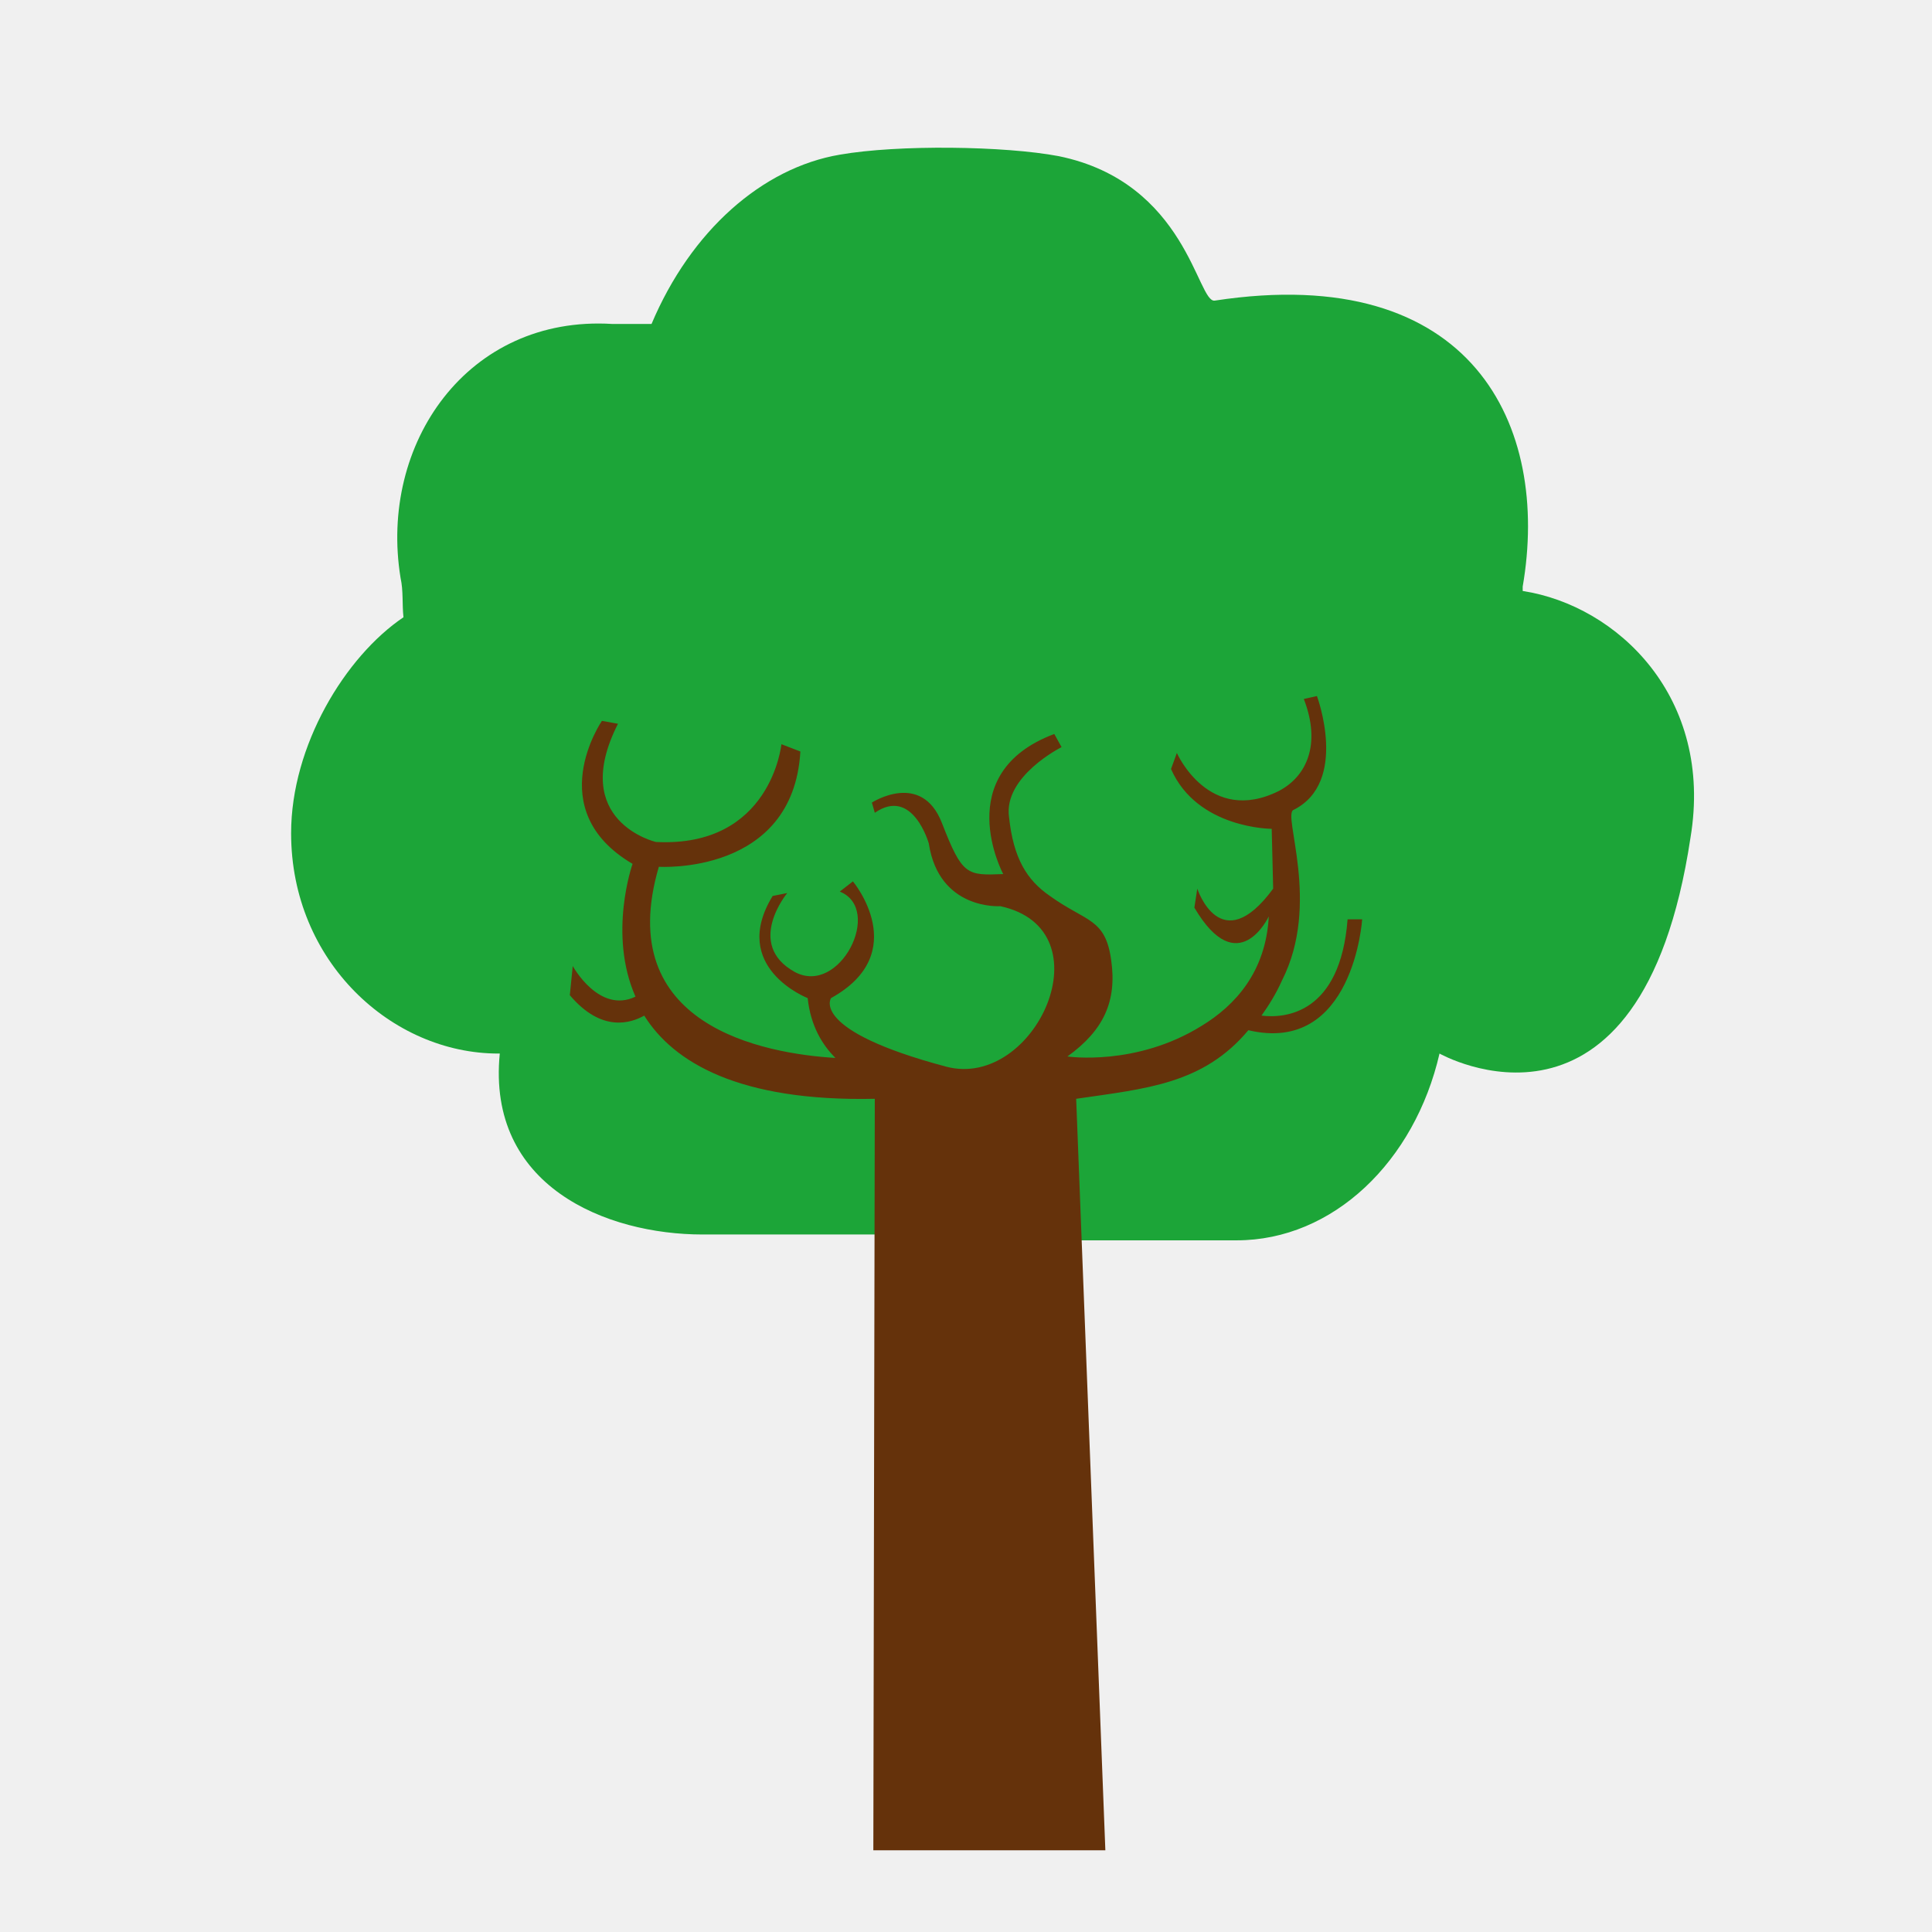
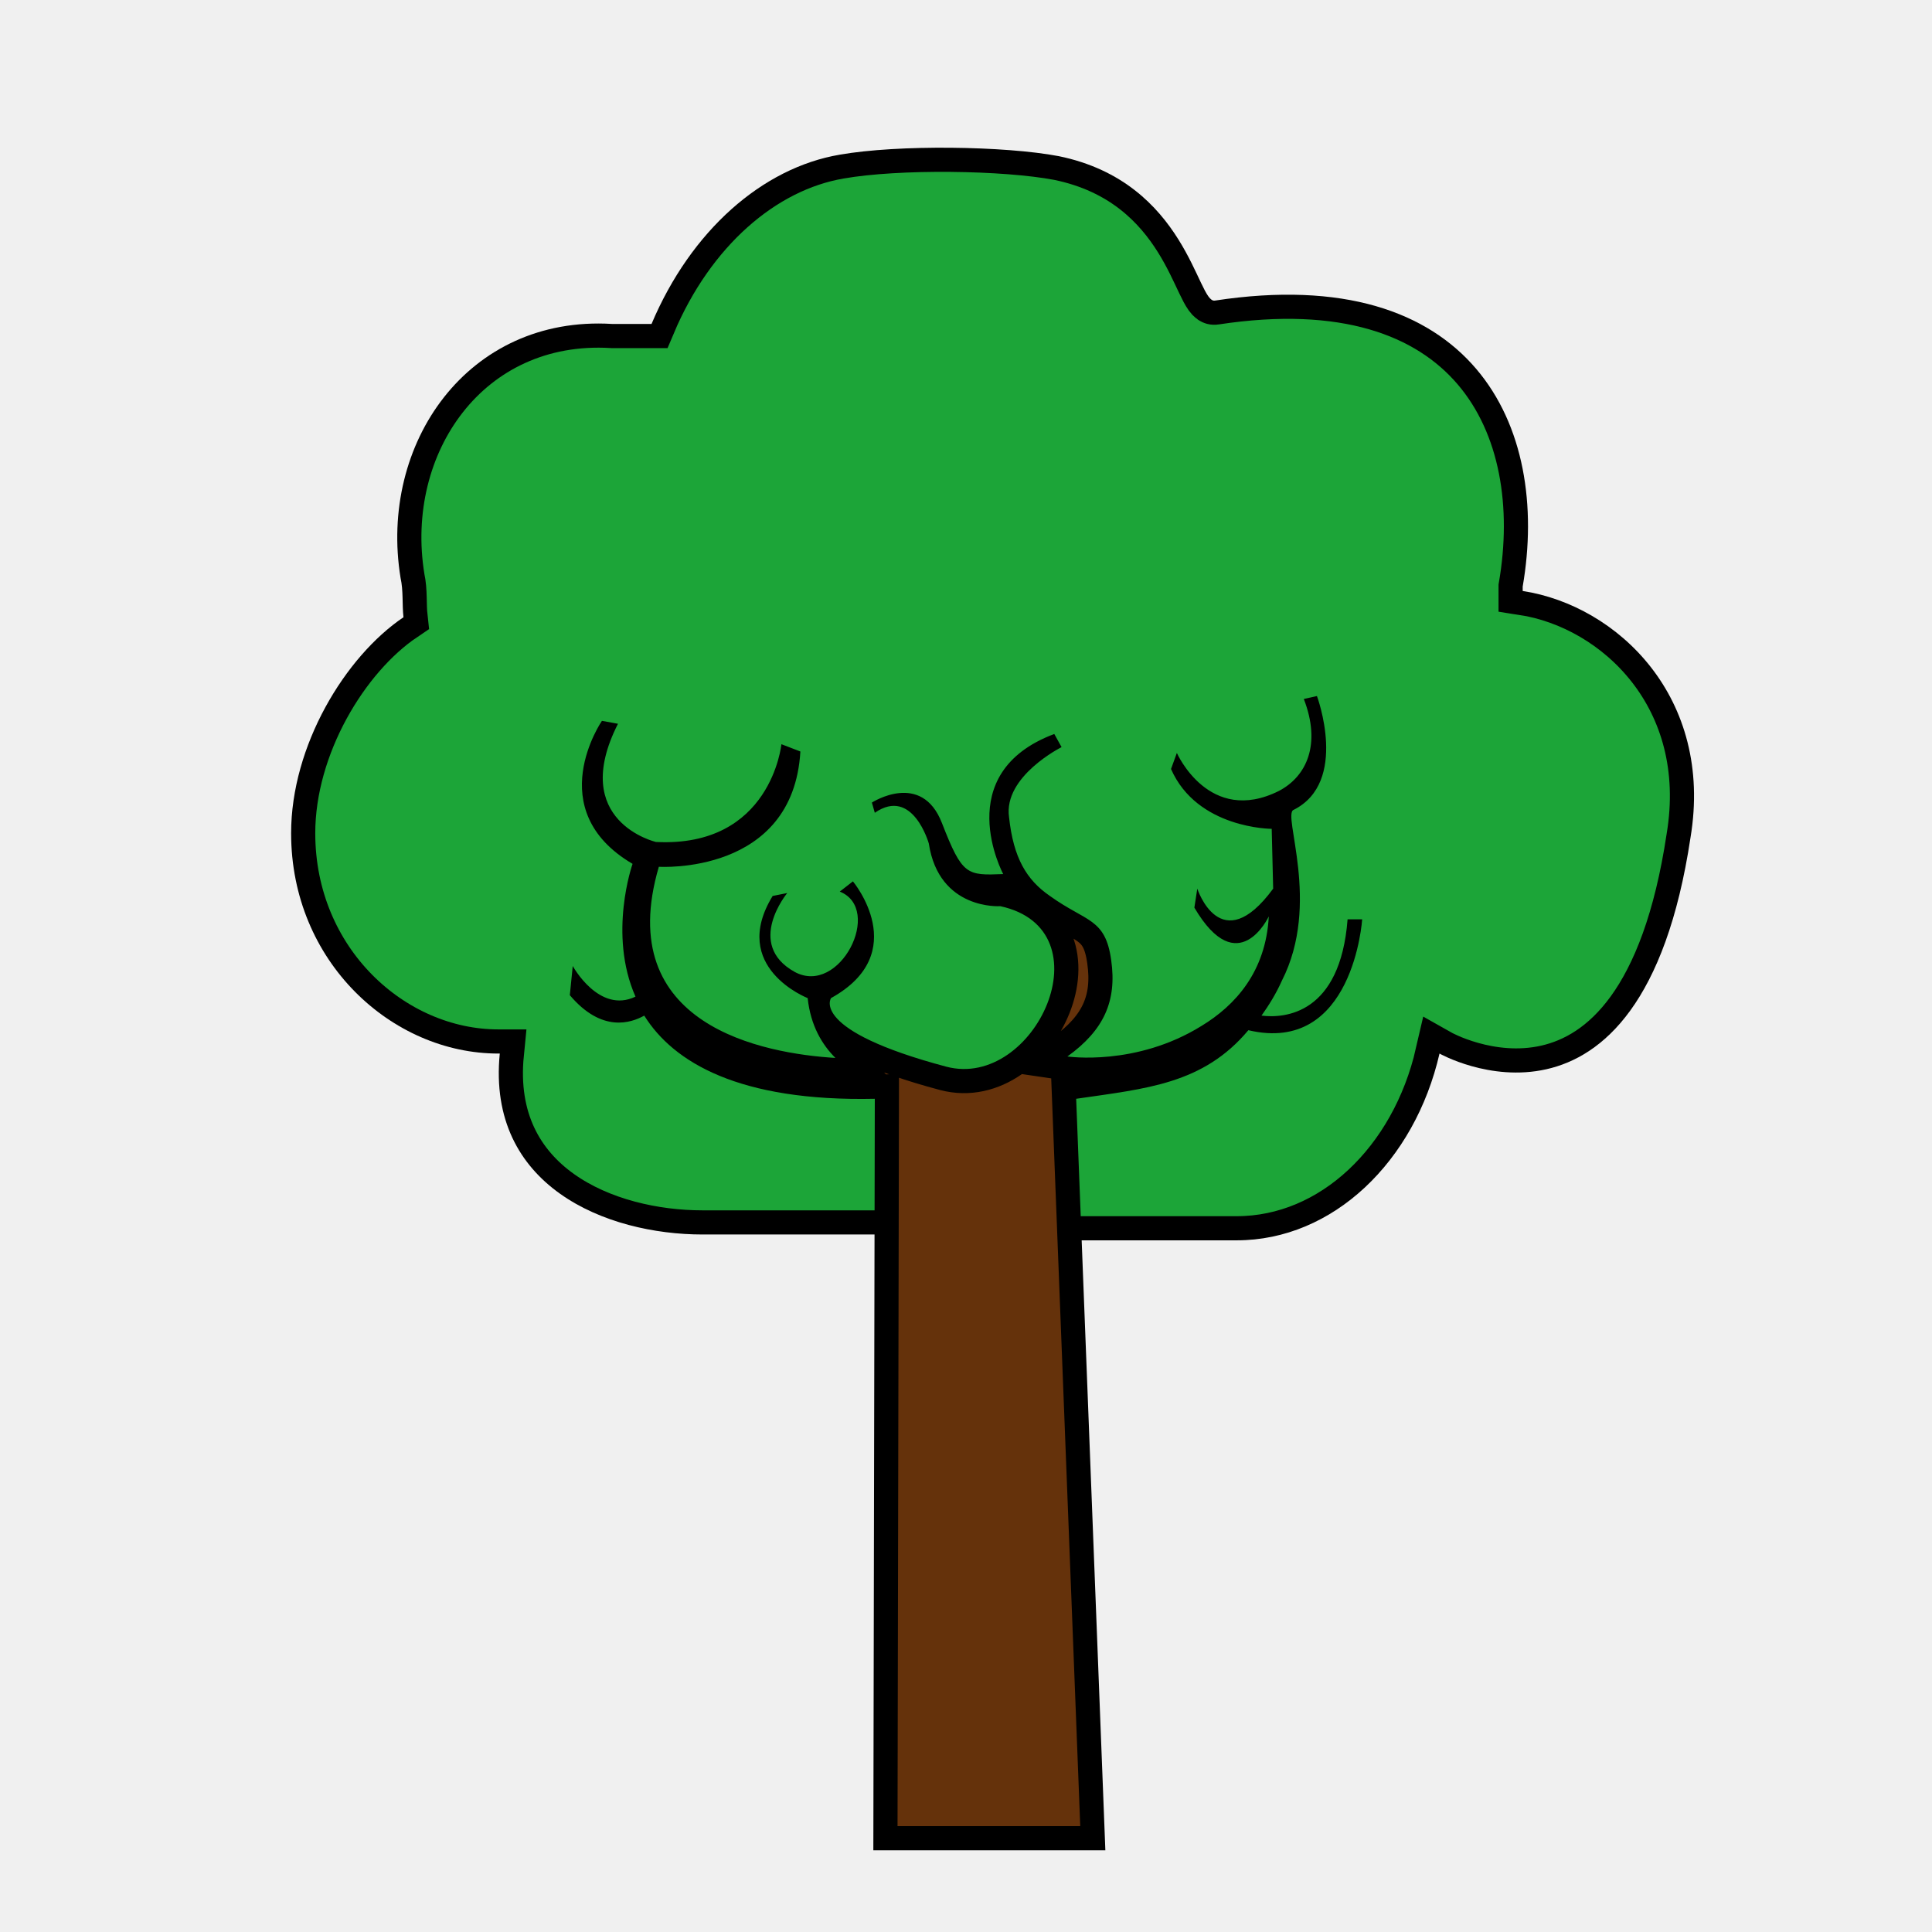
- <svg xmlns="http://www.w3.org/2000/svg" width="800px" height="800px" viewBox="0 0 1024 1024" class="icon" version="1.1">
-   <path d="M807.057 313.233v-2.32c14.695-85.076-26.296-172.471-163.19-151.589-9.281 1.547-14.695-62.647-82.755-76.568-28.616-5.414-85.076-6.187-116.012-0.773-40.991 6.961-78.888 40.218-99.77 89.716H324.447c-76.568-4.64-123.746 63.42-112.145 134.574 1.547 6.961 0.773 13.921 1.547 20.882-30.937 20.882-59.553 68.06-59.553 114.465 0 68.06 53.366 116.785 109.825 116.785h0.773c-6.961 70.381 56.459 95.903 107.505 95.903H471.396c13.921 0 27.069-3.094 39.444-8.508 13.921 6.961 28.616 11.601 44.858 11.601h99.77c51.045 0 94.356-41.764 107.505-98.997 0 0 106.731 60.326 133.027-114.465 12.375-74.248-38.671-122.973-88.943-130.707z" fill="#1ca538" />
-   <path d="M714.248 487.251c-3.867 50.272-33.257 52.592-45.631 51.045 3.867-5.414 7.734-11.601 10.828-18.562 20.882-40.991 0-88.169 6.187-90.489 29.39-14.695 12.375-60.326 12.375-60.326l-6.961 1.547c9.281 23.976 1.547 40.991-13.148 48.725-37.124 18.562-54.139-20.109-54.139-20.109l-3.094 8.508c13.921 31.71 53.366 31.71 53.366 31.71l0.773 31.71c-27.843 37.897-40.218 0-40.218 0l-1.547 10.054c23.202 39.444 39.444 4.64 39.444 4.64-1.547 29.39-17.789 47.178-35.577 58.006-34.804 21.656-71.154 16.242-71.154 16.242 19.335-13.921 26.296-29.39 23.202-51.045-3.094-22.429-13.148-20.109-32.483-34.03-12.375-8.508-19.335-20.109-21.656-41.764-3.094-21.656 27.843-37.124 27.843-37.124l-3.867-6.961c-55.686 20.882-27.069 74.248-27.069 74.248-19.335 0.773-21.656 0.773-32.483-27.069-10.828-27.843-37.124-10.828-37.124-10.828l1.547 5.414c20.109-13.921 28.616 16.242 28.616 16.242 5.414 35.577 37.897 33.257 37.897 33.257 57.233 12.375 18.562 97.45-28.616 85.076-72.701-19.335-61.1-36.35-61.1-36.35 43.311-23.976 11.601-61.873 11.601-61.873l-6.961 5.414c23.202 9.281 0 55.686-23.976 42.538-26.296-14.695-3.867-41.764-3.867-41.764l-7.734 1.547c-23.202 37.897 18.562 54.139 18.562 54.139 1.547 14.695 7.734 24.749 14.695 31.71-37.897-2.32-118.332-17.015-93.583-101.317 0 0 71.154 4.64 75.021-61.1l-10.054-3.867s-5.414 54.912-66.514 51.819c0 0-46.405-10.828-20.109-62.647l-8.508-1.547s-32.483 47.178 16.242 75.795c0 0-13.148 37.124 1.547 70.381-19.335 9.281-33.257-16.242-33.257-16.242l-1.547 15.468c17.015 20.109 32.483 14.695 39.444 10.828 15.468 24.749 50.272 45.631 122.199 44.085l-0.773 398.308h122.973l-15.468-398.308c37.124-5.414 67.287-7.734 91.263-36.35 55.686 13.148 60.326-58.779 60.326-58.779h-7.734z" fill="#65320b" />
+ <svg xmlns="http://www.w3.org/2000/svg" width="800" height="800" viewBox="0 0 800 800" fill="none">
+   <mask id="path-1-inside-1_447_2242" fill="white">
+     <path d="M630.513 244.713V242.9C641.994 176.435 609.97 108.157 503.021 124.471C495.77 125.68 491.541 75.529 438.368 64.653C416.012 60.423 371.903 59.819 347.734 64.048C315.71 69.486 286.103 95.468 269.788 134.139H253.474C193.656 130.514 156.797 183.686 165.861 239.275C167.069 244.713 166.465 250.151 167.069 255.589C142.9 271.903 120.544 308.761 120.544 345.015C120.544 398.187 162.236 436.254 206.344 436.254H206.949C201.51 491.239 251.057 511.178 290.936 511.178H368.278C379.154 511.178 389.426 508.761 399.094 504.532C409.97 509.97 421.45 513.595 434.139 513.595H512.084C551.964 513.595 585.801 480.967 596.072 436.254C596.072 436.254 679.456 483.384 700 346.828C709.668 288.822 669.788 250.755 630.513 244.713Z" />
+   </mask>
+   <path d="M630.513 244.713V242.9C641.994 176.435 609.97 108.157 503.021 124.471C495.77 125.68 491.541 75.529 438.368 64.653C416.012 60.423 371.903 59.819 347.734 64.048C315.71 69.486 286.103 95.468 269.788 134.139H253.474C193.656 130.514 156.797 183.686 165.861 239.275C167.069 244.713 166.465 250.151 167.069 255.589C142.9 271.903 120.544 308.761 120.544 345.015C120.544 398.187 162.236 436.254 206.344 436.254H206.949C201.51 491.239 251.057 511.178 290.936 511.178H368.278C379.154 511.178 389.426 508.761 399.094 504.532C409.97 509.97 421.45 513.595 434.139 513.595H512.084C551.964 513.595 585.801 480.967 596.072 436.254C596.072 436.254 679.456 483.384 700 346.828C709.668 288.822 669.788 250.755 630.513 244.713Z" fill="#1CA538" stroke="black" stroke-width="20" mask="url(#path-1-inside-1_447_2242)" />
+   <mask id="path-2-inside-2_447_2242" fill="white">
+     <path d="M558.006 380.665C554.985 419.94 532.024 421.753 522.357 420.544C525.378 416.314 528.399 411.481 530.816 406.043C547.13 374.018 530.816 337.16 535.65 335.348C558.61 323.867 545.317 288.218 545.317 288.218L539.879 289.426C547.13 308.157 541.088 321.45 529.607 327.493C500.604 341.994 487.311 311.783 487.311 311.783L484.894 318.429C495.77 343.203 526.586 343.203 526.586 343.203L527.19 367.976C505.438 397.583 495.77 367.976 495.77 367.976L494.562 375.831C512.689 406.647 525.378 379.456 525.378 379.456C524.169 402.417 511.48 416.314 497.583 424.774C470.393 441.692 441.994 437.462 441.994 437.462C457.1 426.586 462.538 414.502 460.121 397.583C457.704 380.061 449.849 381.873 434.743 370.997C425.076 364.351 419.637 355.287 417.825 338.369C415.408 321.45 439.577 309.366 439.577 309.366L436.556 303.928C393.051 320.242 415.408 361.934 415.408 361.934C400.302 362.538 398.489 362.538 390.03 340.786C381.571 319.033 361.027 332.327 361.027 332.327L362.236 336.556C377.946 325.68 384.592 349.245 384.592 349.245C388.822 377.04 414.199 375.227 414.199 375.227C458.912 384.895 428.701 451.36 391.843 441.692C335.045 426.586 344.109 413.293 344.109 413.293C377.946 394.562 353.172 364.955 353.172 364.955L347.734 369.185C365.861 376.435 347.734 412.689 329.003 402.417C308.459 390.937 325.982 369.789 325.982 369.789L319.94 370.997C301.813 400.604 334.441 413.293 334.441 413.293C335.65 424.774 340.483 432.629 345.921 438.067C316.314 436.254 253.474 424.774 272.81 358.913C272.81 358.913 328.399 362.538 331.42 311.179L323.565 308.157C323.565 308.157 319.335 351.058 271.601 348.641C271.601 348.641 235.347 340.182 255.891 299.698L249.245 298.49C249.245 298.49 223.867 335.348 261.934 357.704C261.934 357.704 251.662 386.707 263.142 412.689C248.036 419.94 237.16 400 237.16 400L235.952 412.085C249.245 427.795 261.329 423.565 266.767 420.544C278.852 439.879 306.042 456.194 362.236 454.985L361.631 766.163H457.704L445.619 454.985C474.622 450.756 498.187 448.943 516.918 426.586C560.423 436.858 564.048 380.665 564.048 380.665H558.006Z" />
+   </mask>
+   <path d="M558.006 380.665C554.985 419.94 532.024 421.753 522.357 420.544C525.378 416.314 528.399 411.481 530.816 406.043C547.13 374.018 530.816 337.16 535.65 335.348C558.61 323.867 545.317 288.218 545.317 288.218L539.879 289.426C547.13 308.157 541.088 321.45 529.607 327.493C500.604 341.994 487.311 311.783 487.311 311.783L484.894 318.429C495.77 343.203 526.586 343.203 526.586 343.203L527.19 367.976C505.438 397.583 495.77 367.976 495.77 367.976L494.562 375.831C512.689 406.647 525.378 379.456 525.378 379.456C524.169 402.417 511.48 416.314 497.583 424.774C470.393 441.692 441.994 437.462 441.994 437.462C457.1 426.586 462.538 414.502 460.121 397.583C457.704 380.061 449.849 381.873 434.743 370.997C425.076 364.351 419.637 355.287 417.825 338.369C415.408 321.45 439.577 309.366 439.577 309.366L436.556 303.928C393.051 320.242 415.408 361.934 415.408 361.934C400.302 362.538 398.489 362.538 390.03 340.786C381.571 319.033 361.027 332.327 361.027 332.327L362.236 336.556C377.946 325.68 384.592 349.245 384.592 349.245C388.822 377.04 414.199 375.227 414.199 375.227C458.912 384.895 428.701 451.36 391.843 441.692C335.045 426.586 344.109 413.293 344.109 413.293C377.946 394.562 353.172 364.955 353.172 364.955L347.734 369.185C365.861 376.435 347.734 412.689 329.003 402.417C308.459 390.937 325.982 369.789 325.982 369.789L319.94 370.997C301.813 400.604 334.441 413.293 334.441 413.293C335.65 424.774 340.483 432.629 345.921 438.067C316.314 436.254 253.474 424.774 272.81 358.913C272.81 358.913 328.399 362.538 331.42 311.179L323.565 308.157C323.565 308.157 319.335 351.058 271.601 348.641C271.601 348.641 235.347 340.182 255.891 299.698L249.245 298.49C249.245 298.49 223.867 335.348 261.934 357.704C261.934 357.704 251.662 386.707 263.142 412.689C248.036 419.94 237.16 400 237.16 400L235.952 412.085C249.245 427.795 261.329 423.565 266.767 420.544C278.852 439.879 306.042 456.194 362.236 454.985L361.631 766.163H457.704L445.619 454.985C474.622 450.756 498.187 448.943 516.918 426.586C560.423 436.858 564.048 380.665 564.048 380.665H558.006Z" fill="#65320B" stroke="black" stroke-width="20" mask="url(#path-2-inside-2_447_2242)" />
</svg>
